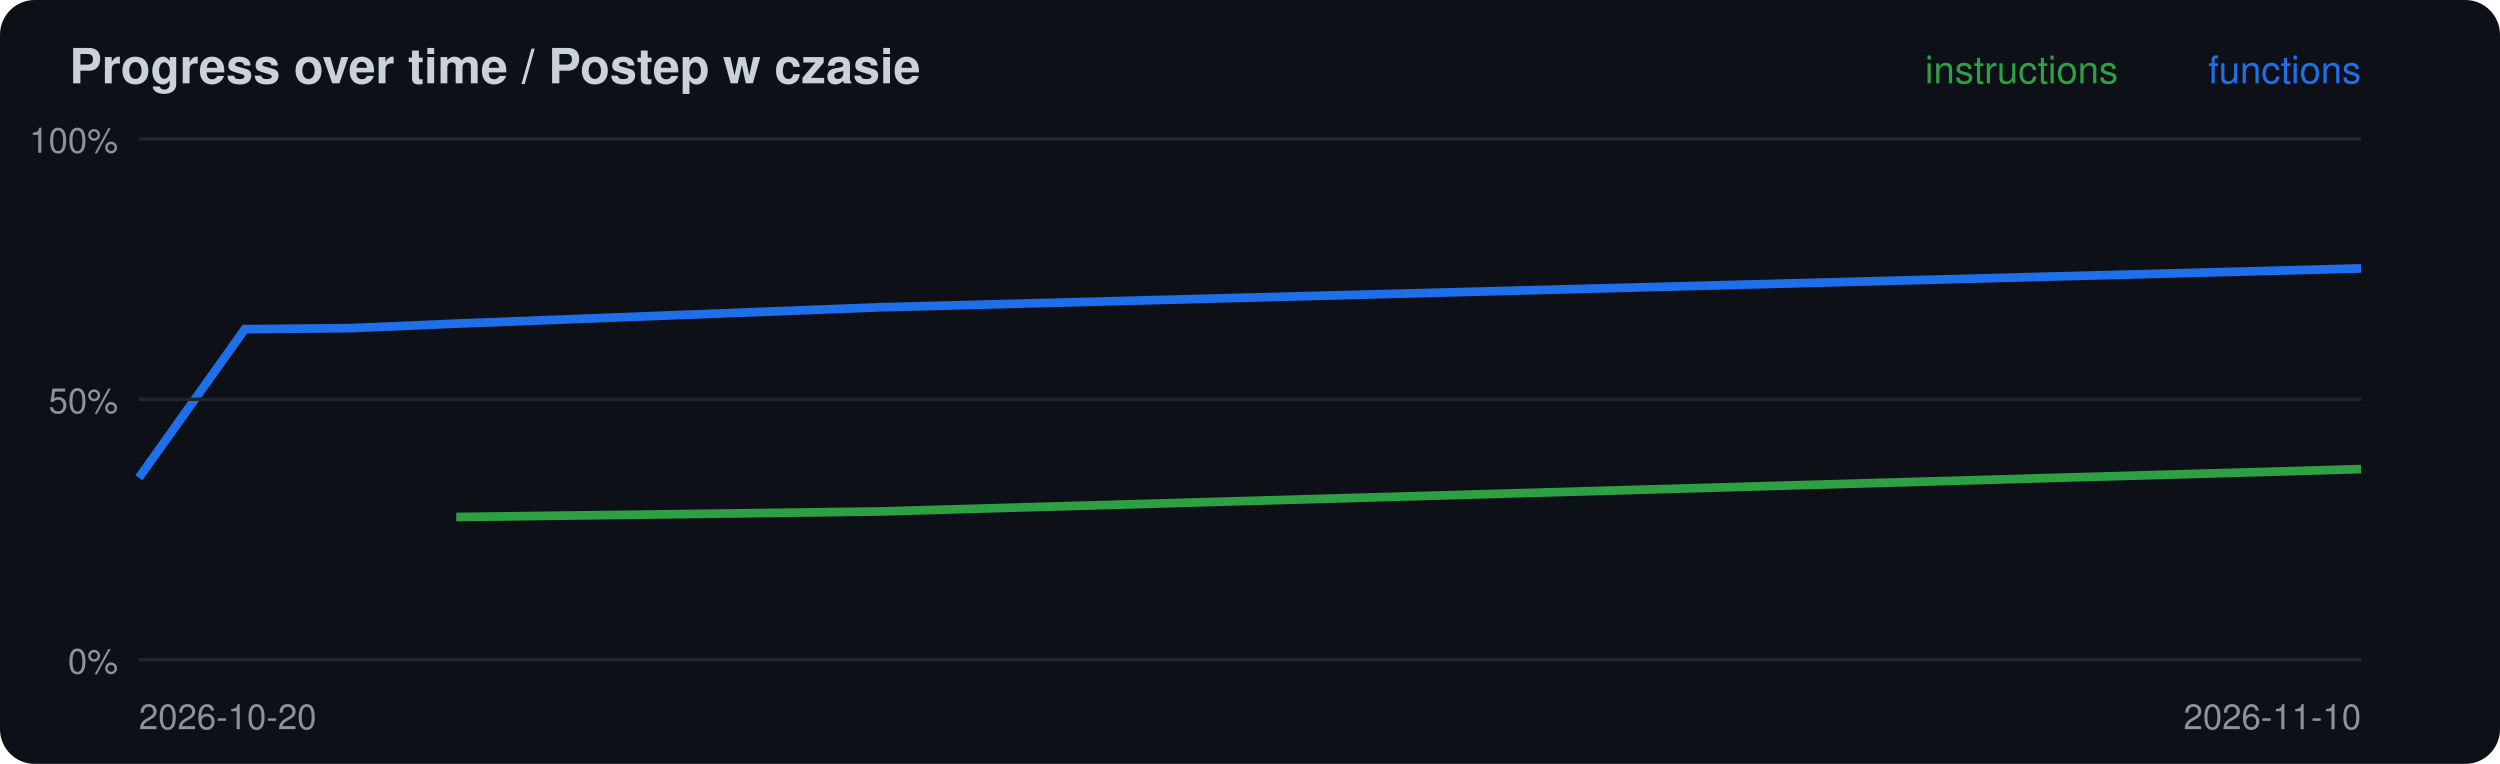
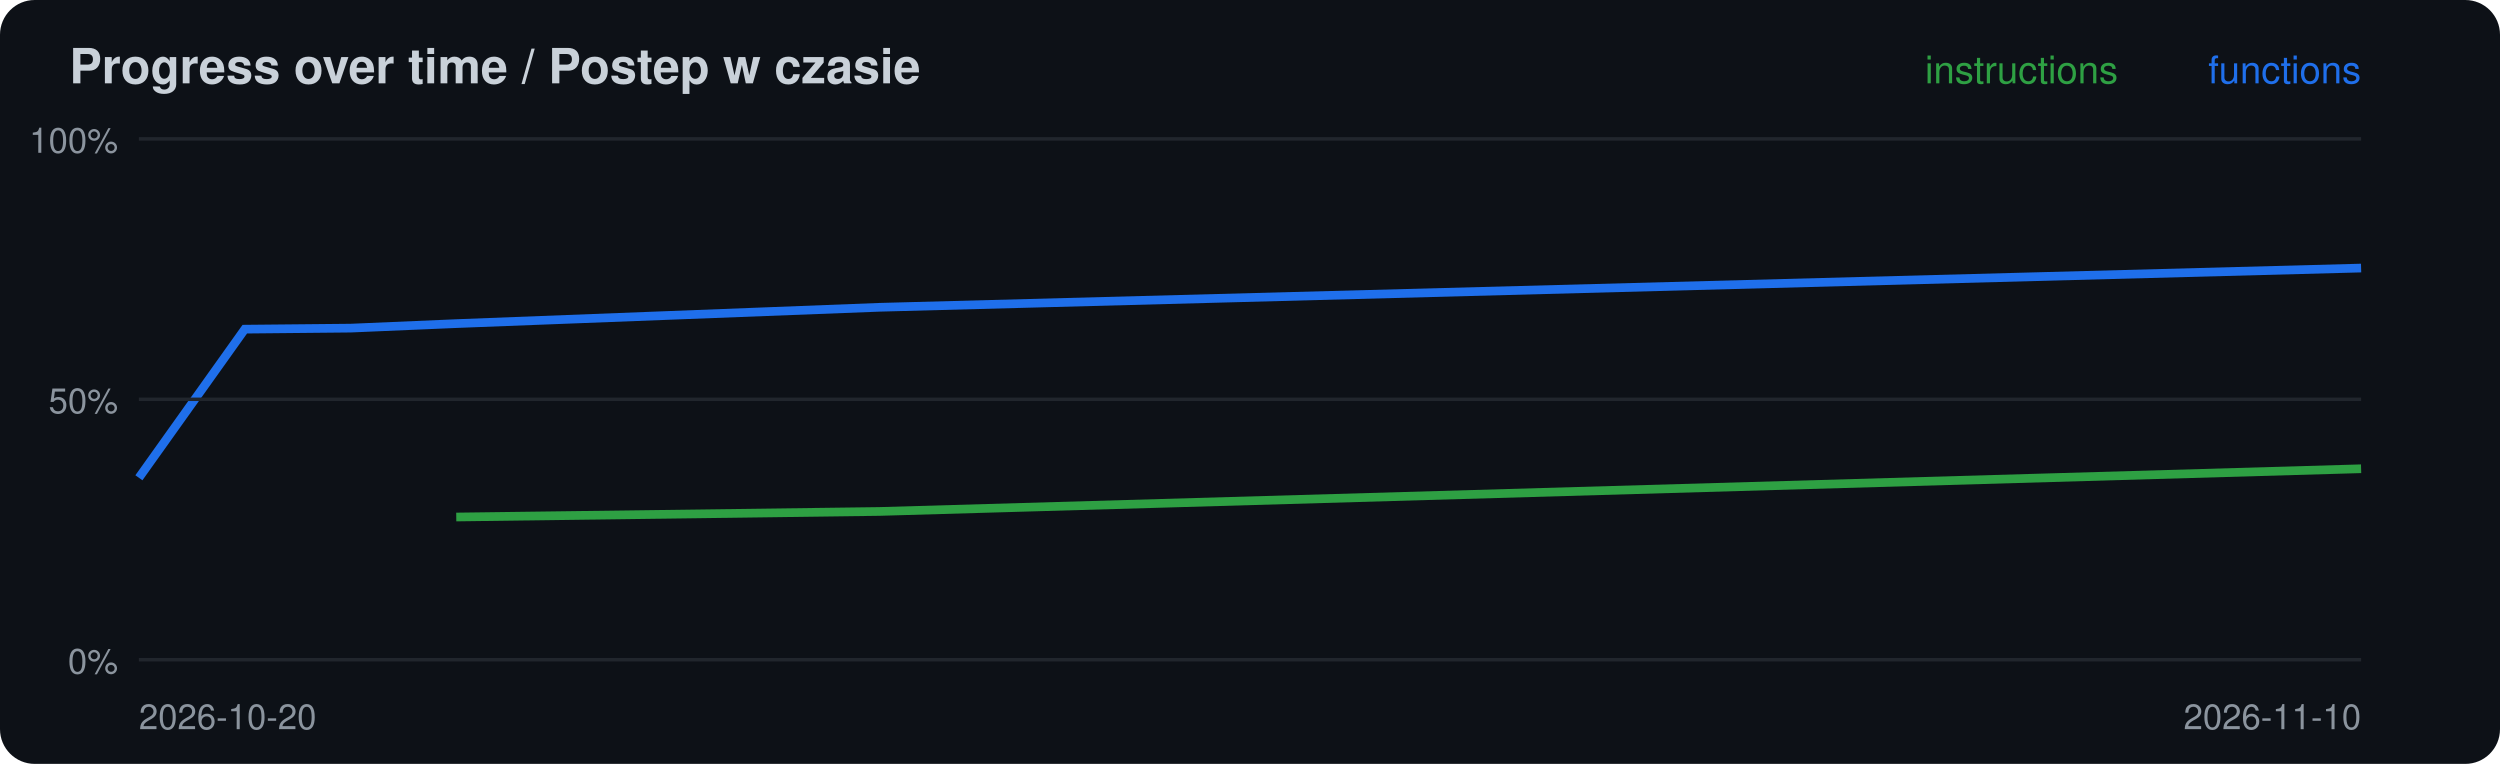
<svg xmlns="http://www.w3.org/2000/svg" width="720" height="220" viewBox="0 0 720 220">
  <rect width="720" height="220" rx="10" fill="#0d1117" />
  <text x="20" y="24" font-family="-apple-system,Segoe UI,Helvetica,Arial,sans-serif" font-size="14" font-weight="600" fill="#c9d1d9">Progress over time / Postep w czasie</text>
-   <polyline points="131.4,148.9 253.3,147.3 680.0,135.1" fill="none" stroke="#2ea043" stroke-width="2.5" />
-   <polyline points="40.0,137.6 70.5,94.8 101.0,94.5 131.4,93.2 253.3,88.5 680.0,77.3" fill="none" stroke="#1f6feb" stroke-width="2.5" />
+   <polyline points="131.4,148.9 253.3,147.3 680.0,135.0" fill="none" stroke="#2ea043" stroke-width="2.5" />
+   <polyline points="40.0,137.6 70.5,94.8 101.0,94.5 131.4,93.2 253.3,88.5 680.0,77.2" fill="none" stroke="#1f6feb" stroke-width="2.5" />
  <line x1="40" x2="680" y1="190.0" y2="190.0" stroke="#21262d" />
  <text x="34" y="194.0" font-family="-apple-system,Segoe UI,Helvetica,Arial,sans-serif" font-size="10" fill="#8b949e" text-anchor="end">0%</text>
  <line x1="40" x2="680" y1="115.0" y2="115.0" stroke="#21262d" />
  <text x="34" y="119.0" font-family="-apple-system,Segoe UI,Helvetica,Arial,sans-serif" font-size="10" fill="#8b949e" text-anchor="end">50%</text>
  <line x1="40" x2="680" y1="40.0" y2="40.0" stroke="#21262d" />
  <text x="34" y="44.0" font-family="-apple-system,Segoe UI,Helvetica,Arial,sans-serif" font-size="10" fill="#8b949e" text-anchor="end">100%</text>
  <text x="40" y="210" font-family="-apple-system,Segoe UI,Helvetica,Arial,sans-serif" font-size="10" fill="#8b949e">2026-10-20</text>
  <text x="680" y="24" font-family="-apple-system,Segoe UI,Helvetica,Arial,sans-serif" font-size="11" fill="#1f6feb" text-anchor="end">functions</text>
  <text x="610" y="24" font-family="-apple-system,Segoe UI,Helvetica,Arial,sans-serif" font-size="11" fill="#2ea043" text-anchor="end">instructions</text>
  <text x="680" y="210" font-family="-apple-system,Segoe UI,Helvetica,Arial,sans-serif" font-size="10" fill="#8b949e" text-anchor="end">2026-11-10</text>
</svg>
